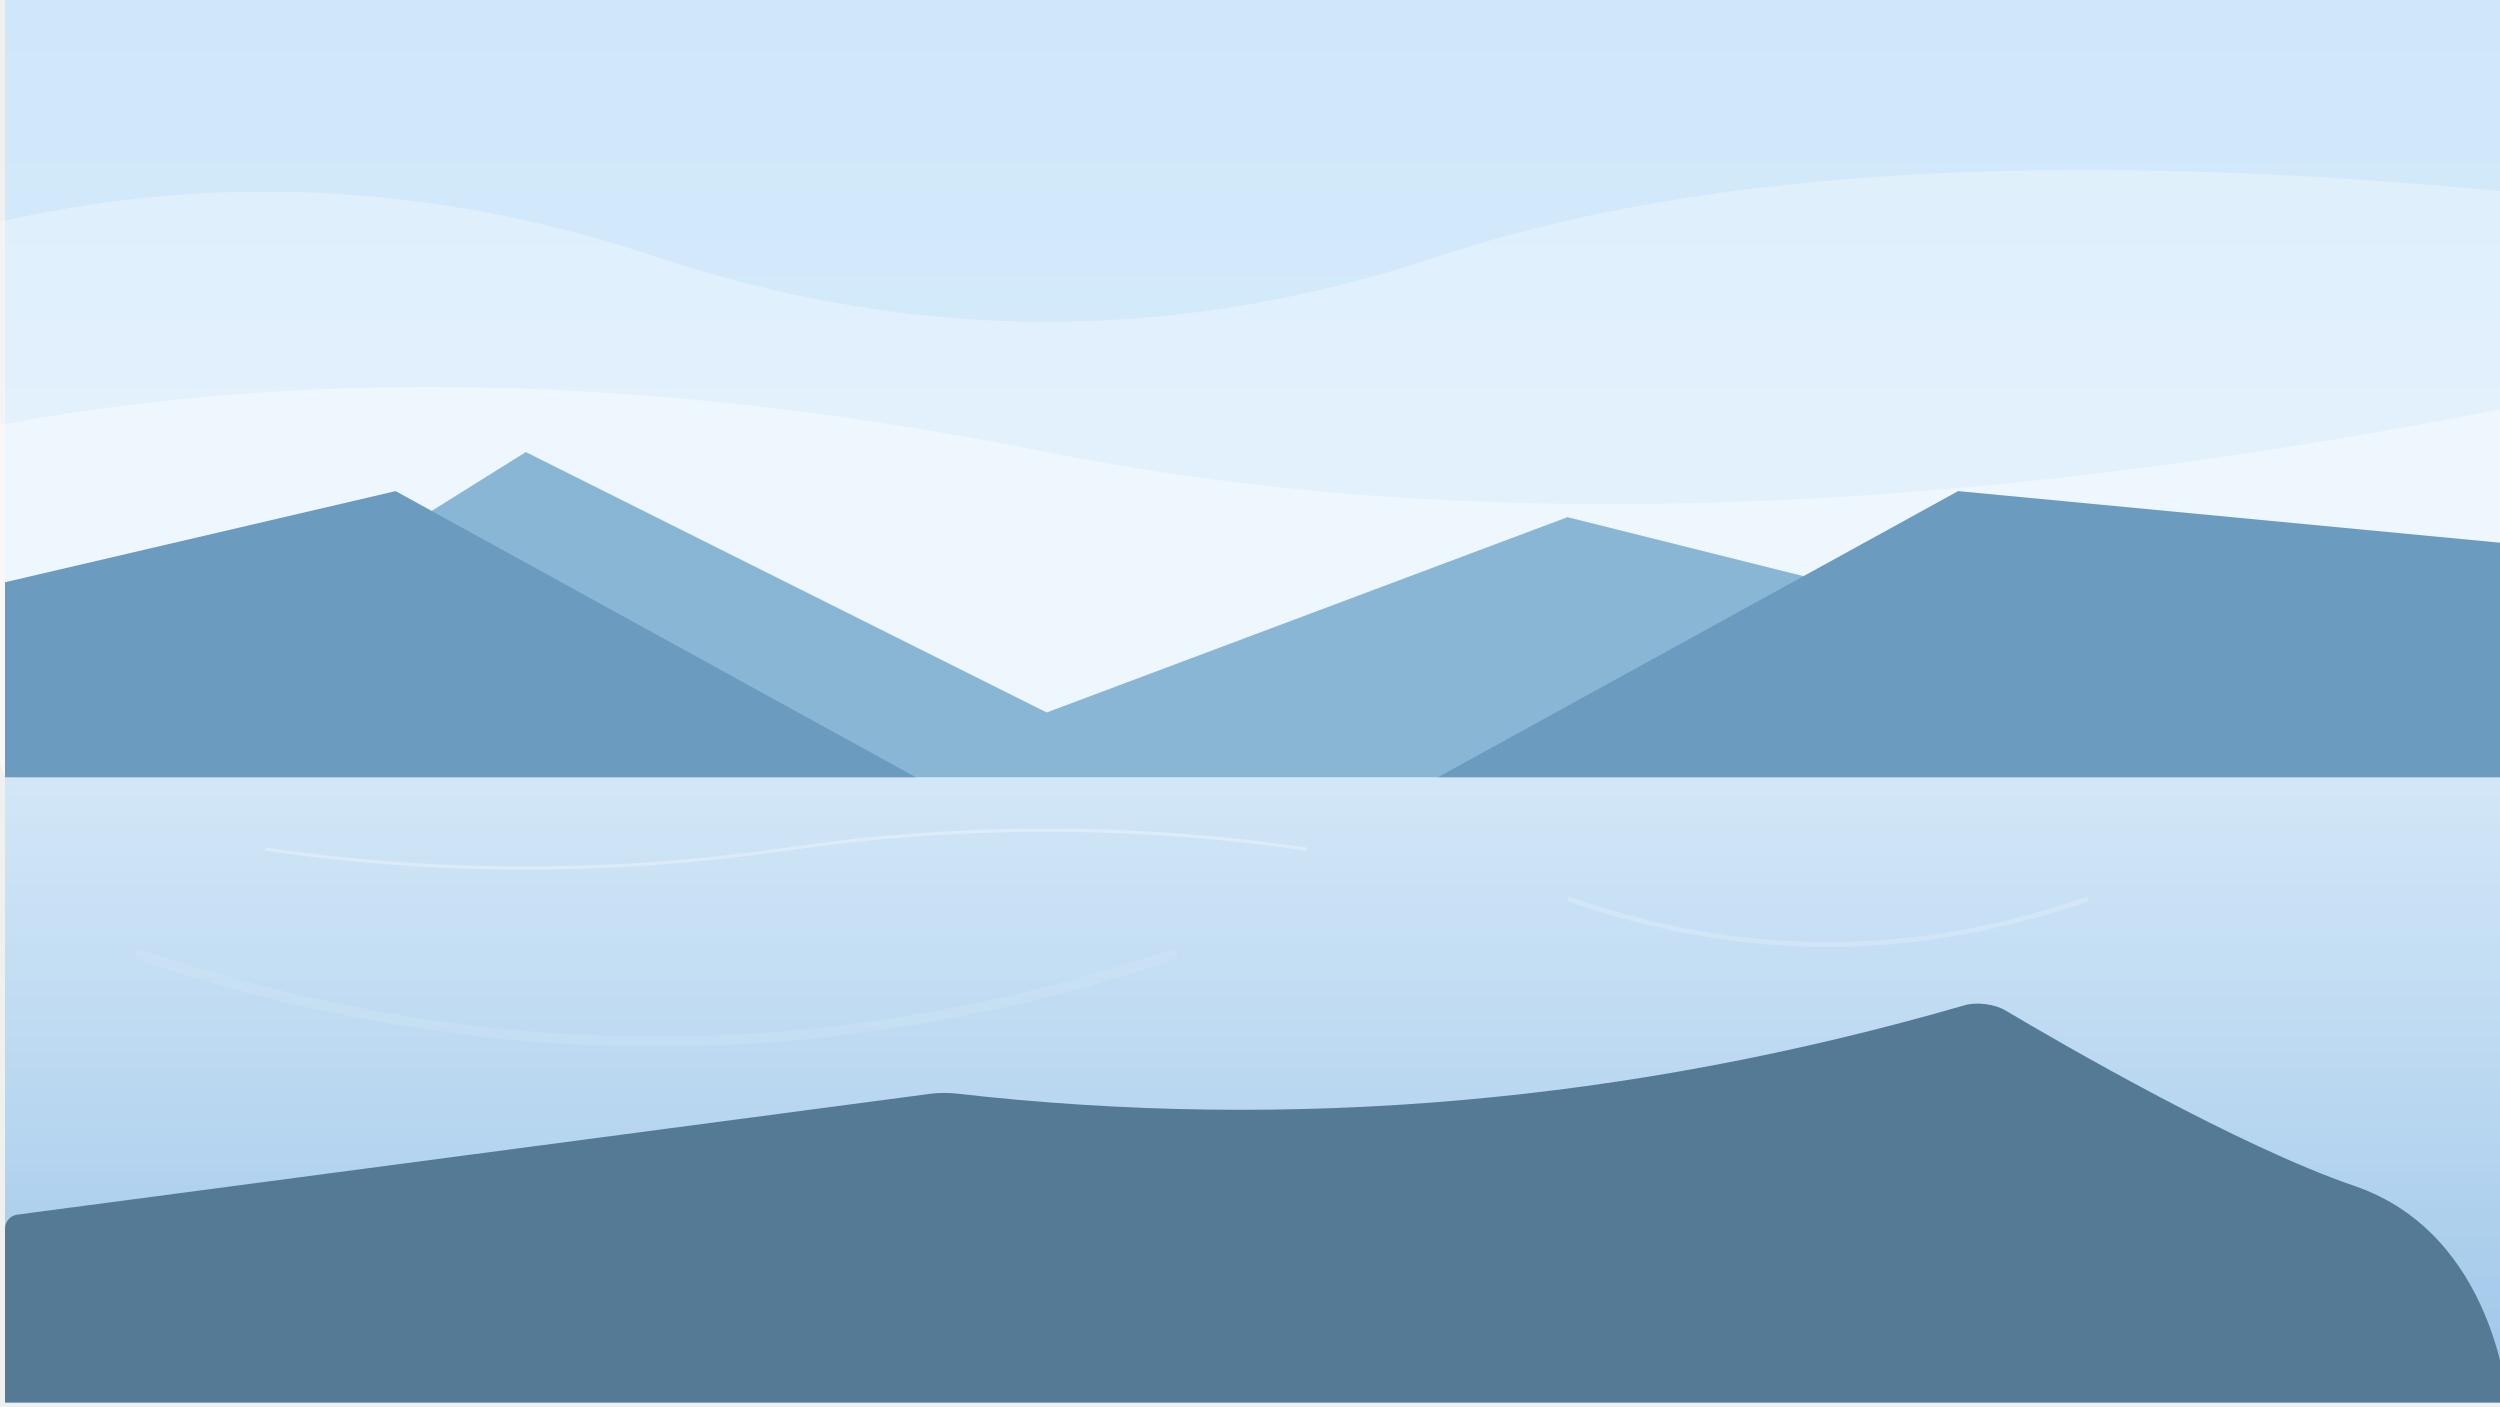
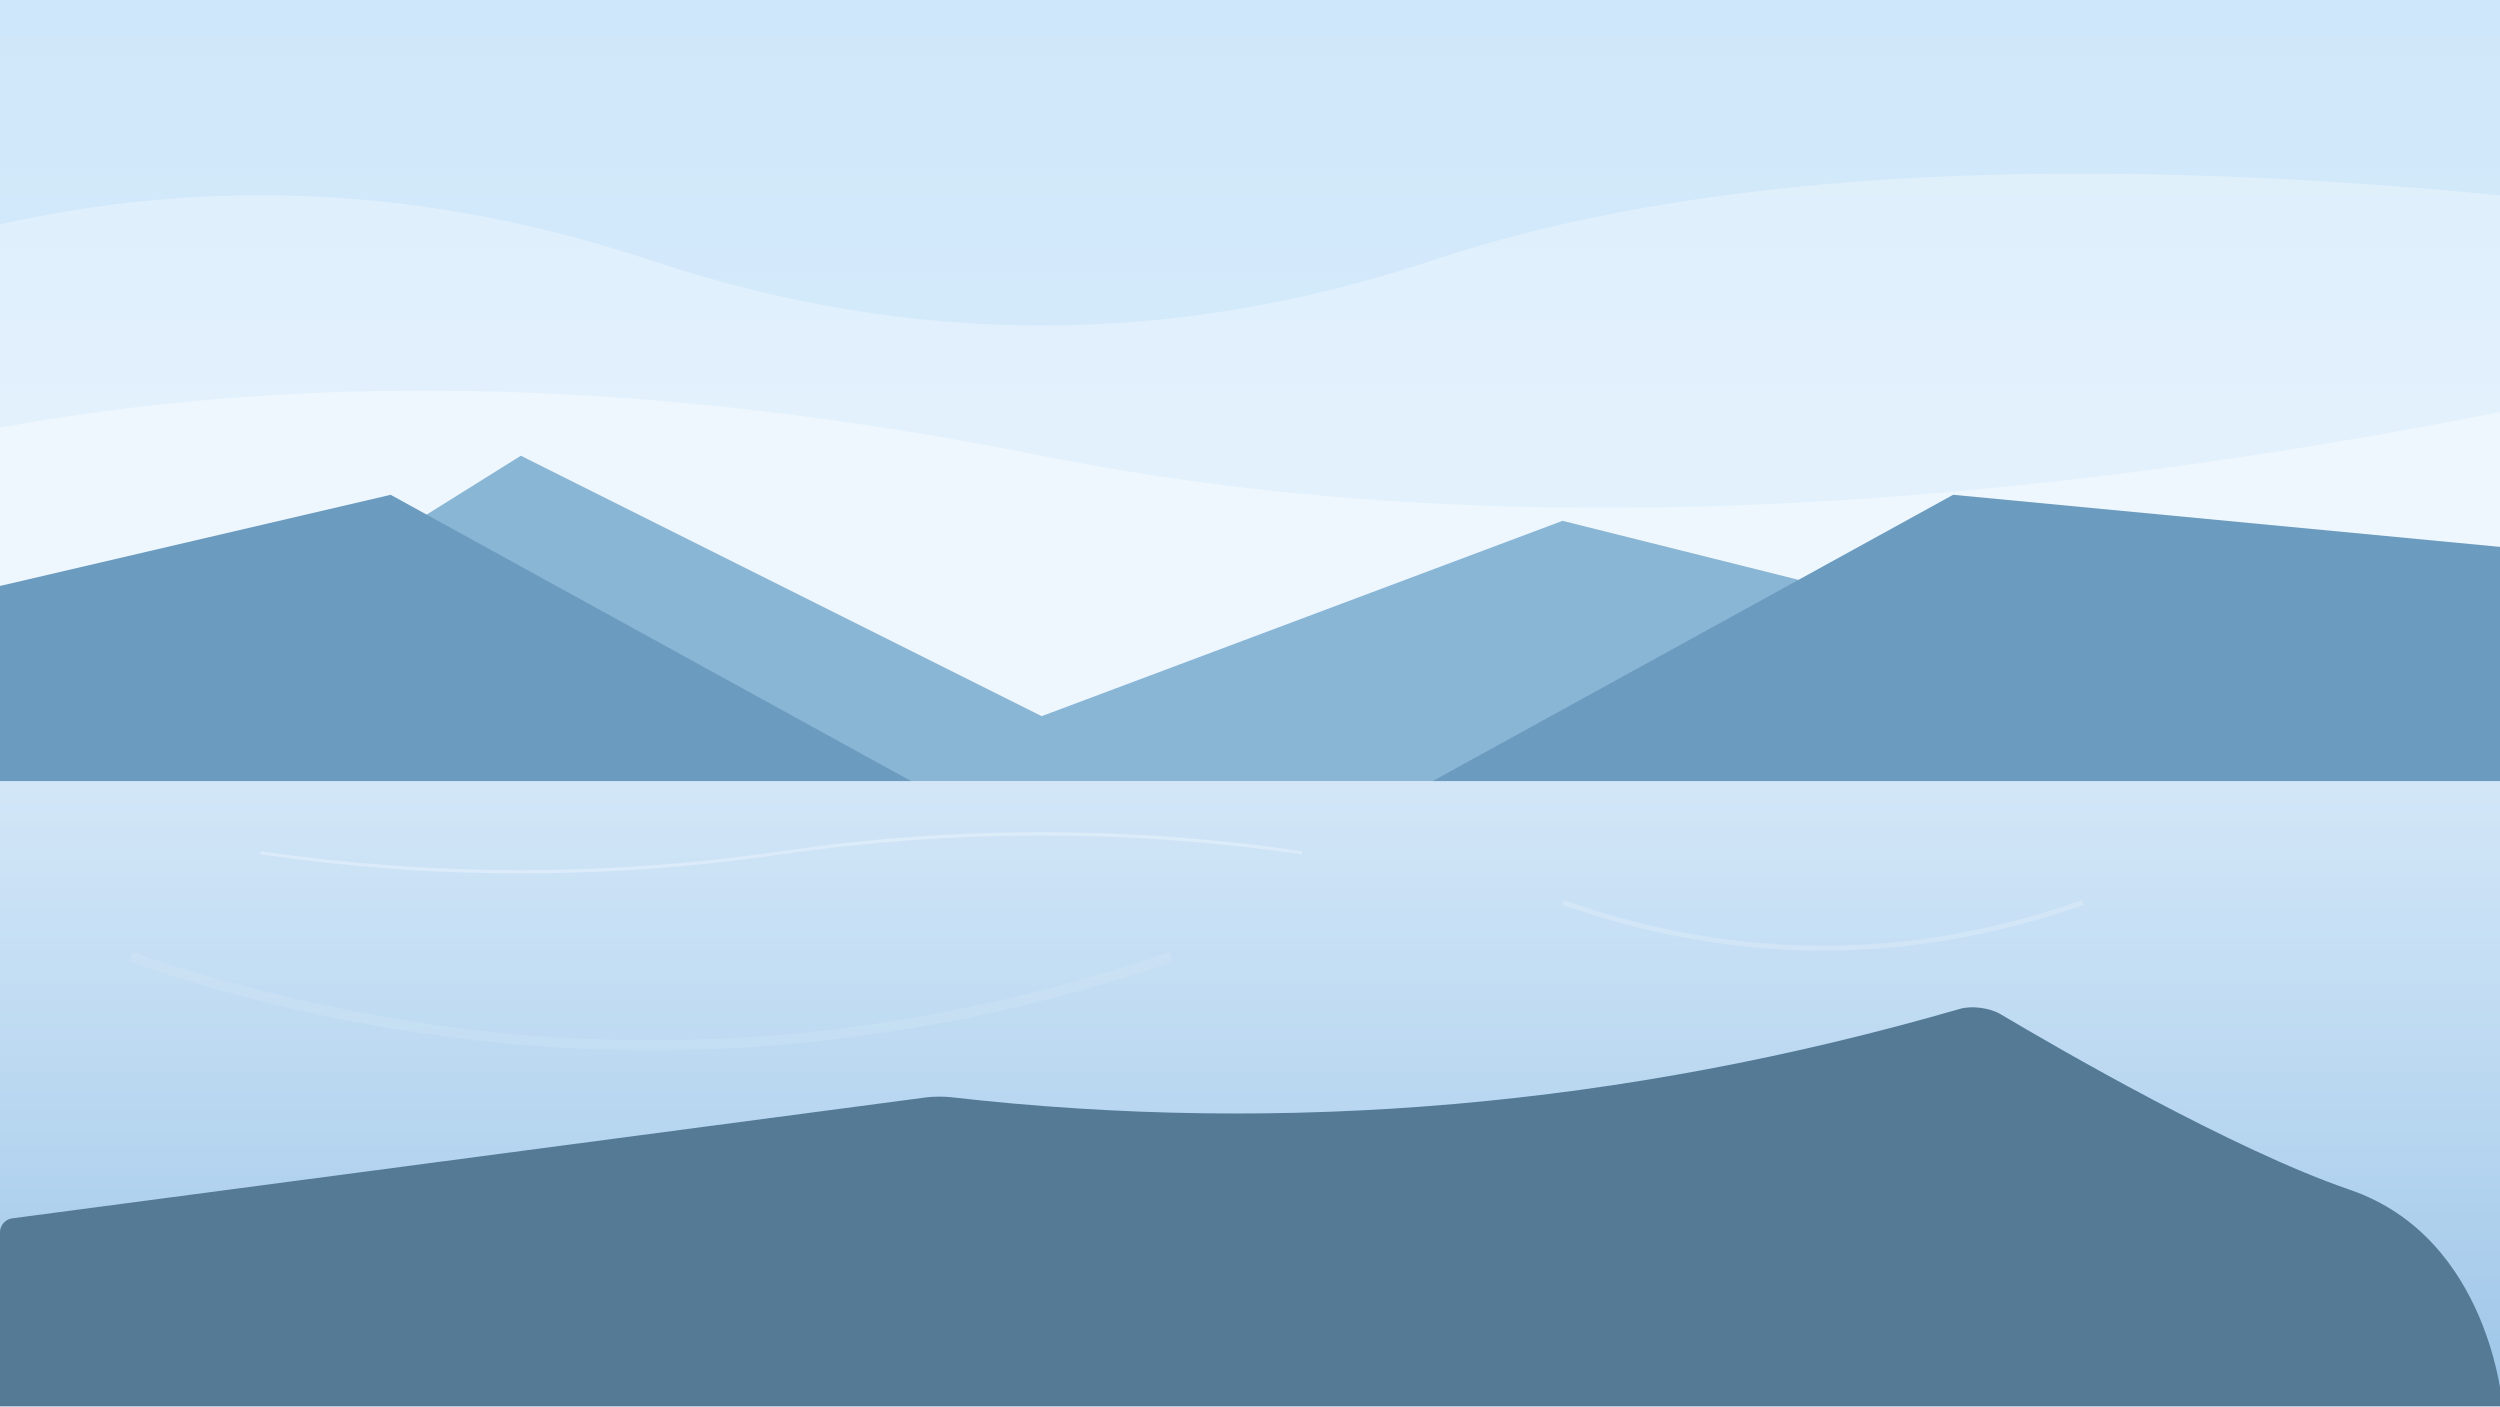
<svg xmlns="http://www.w3.org/2000/svg" width="1920" height="1080" viewBox="0 0 508 285.75" version="1.1" id="svg1" xml:space="preserve">
  <defs id="defs1">
-     <linearGradient id="skyGradient" x1="0" y1="0" x2="0" y2="1073.313" gradientTransform="scale(1.788854,0.559017)" gradientUnits="userSpaceOnUse">
+     <linearGradient id="skyGradient" x1="0" y1="0" x2="0" y2="1073.313" gradientTransform="matrix(1.788854,0,0,0.559017,-3.82999,2.833671)" gradientUnits="userSpaceOnUse">
      <stop offset="0%" style="stop-color:#cfe7fa;stop-opacity:1" id="stop1" />
      <stop offset="100%" style="stop-color:#daeefc;stop-opacity:1" id="stop2" />
    </linearGradient>
-     <linearGradient id="waterGradient" x1="0" y1="1200" x2="0" y2="2160" gradientTransform="scale(2,0.5)" gradientUnits="userSpaceOnUse">
+     <linearGradient id="waterGradient" x1="0" y1="1200" x2="0" y2="2160" gradientTransform="matrix(2,0,0,0.5,-3.82999,2.833671)" gradientUnits="userSpaceOnUse">
      <stop offset="0%" style="stop-color:#b4d6f2;stop-opacity:1" id="stop3" />
      <stop offset="100%" style="stop-color:#9dc5e8;stop-opacity:1" id="stop4" />
    </linearGradient>
-     <linearGradient id="mist" x1="0" y1="1200" x2="0" y2="2160" gradientTransform="scale(2,0.5)" gradientUnits="userSpaceOnUse">
+     <linearGradient id="mist" x1="0" y1="1200" x2="0" y2="2160" gradientTransform="matrix(2,0,0,0.5,-3.82999,2.833671)" gradientUnits="userSpaceOnUse">
      <stop offset="0%" style="stop-color:#ffffff;stop-opacity:0.4" id="stop5" />
      <stop offset="100%" style="stop-color:#ffffff;stop-opacity:0" id="stop6" />
    </linearGradient>
  </defs>
  <g id="layer1" transform="translate(26.45872,75.74964)">
    <g id="g1" transform="matrix(0.2645833,0,0,0.2645833,-25.44444,-76.498)" style="display:inline">
-       <rect x="0" y="0" width="1920" height="600" fill="url(#skyGradient)" id="rect6" style="fill:url(#skyGradient)" />
-       <path d="m -100,200 q 300,-100 600,0 300,100 600,0 300,-100 820,-50 V 600 H 0 Z" fill="#ffffff" fill-opacity="0.3" id="path6" />
-       <path d="m -100,350 q 400,-100 900,0 500,100 1200,-50 V 600 H 0 Z" fill="#ffffff" fill-opacity="0.4" id="path7" />
-       <path d="m 0,600 400,-250 400,200 400,-150 400,100 320,-50 v 150 z" fill="#8ab6d6" id="path8" />
-       <path d="M 0,600 V 450 l 300,-70 400,220 z" fill="#6c9bc0" id="path9" />
-       <path d="M 1920,600 V 420 l -420,-40 -400,220 z" fill="#6c9bc0" id="path10" />
-       <rect x="0" y="600" width="1920" height="480" fill="url(#waterGradient)" id="rect10" style="fill:url(#waterGradient)" />
-       <path d="m 0,600 h 1920 v 480 H 0 Z" fill="url(#mist)" id="path11" style="fill:url(#mist)" />
-       <path d="m 200.065,654.95 q 199.967,29.143 399.935,0 199.967,-29.143 399.935,0" fill="none" stroke="#ffffff" stroke-width="2.414" stroke-opacity="0.3" id="path12" />
-       <path d="m 1200.328,693.114 q 199.672,70.125 399.343,0" fill="none" stroke="#ffffff" stroke-width="3.742" stroke-opacity="0.2" id="path13" />
-       <path d="m 100.536,735.114 q 399.464,135.272 798.928,0" fill="none" stroke="#ffffff" stroke-width="7.797" stroke-opacity="0.1" id="path14" />
-       <path d="m 1922,1080 c 0,0 -9.384,-129.335 -117.494,-166.318 -89.259,-30.534 -223.987,-108.591 -268.257,-134.885 -8.12,-4.823 -22.001,-6.605 -31.074,-3.981 -258.405,74.737 -516.809,97.336 -775.214,67.797 -5.088,-0.582 -13.326,-0.53 -18.403,0.142 C 477.436,873.739 243.314,904.723 9.193,935.707 4.116,936.378 0,941.075 0,946.196 V 1080 Z" fill="#547a96" id="path15" style="stroke-width:1.545" />
+       <rect x="-3.83" y="2.834" width="1920" height="600" fill="url(#skyGradient)" id="rect6" style="fill:url(#skyGradient)" />
+       <path d="m -103.83,202.834 q 300,-100 600,0 300,100 600,0 300,-100 820,-50 v 450 H -3.83 Z" fill="#ffffff" fill-opacity="0.3" id="path6" />
+       <path d="m -103.83,352.834 q 400,-100 900,0 500,100 1200,-50 v 300 H -3.83 Z" fill="#ffffff" fill-opacity="0.4" id="path7" />
+       <path d="m -3.83,602.834 400,-250 400,200 400,-150 400,100 320,-50 v 150 z" fill="#8ab6d6" id="path8" />
+       <path d="m -3.83,602.834 v -150 l 300,-70 400,220 z" fill="#6c9bc0" id="path9" />
+       <path d="m 1916.17,602.834 v -180 l -420,-40 -400,220 z" fill="#6c9bc0" id="path10" />
+       <rect x="-3.83" y="602.834" width="1920" height="480" fill="url(#waterGradient)" id="rect10" style="fill:url(#waterGradient)" />
+       <path d="M -3.83,602.834 H 1916.17 V 1082.834 H -3.83 Z" fill="url(#mist)" id="path11" style="fill:url(#mist)" />
+       <path d="m 196.235,657.783 q 199.967,29.143 399.935,0 199.967,-29.143 399.935,0" fill="none" stroke="#ffffff" stroke-width="2.414" stroke-opacity="0.3" id="path12" />
+       <path d="m 1196.498,695.948 q 199.672,70.125 399.343,0" fill="none" stroke="#ffffff" stroke-width="3.742" stroke-opacity="0.2" id="path13" />
+       <path d="m 96.706,737.948 q 399.464,135.272 798.928,0" fill="none" stroke="#ffffff" stroke-width="7.797" stroke-opacity="0.1" id="path14" />
+       <path d="m 1922,1080 c 0,0 -9.384,-129.335 -117.494,-166.318 -89.259,-30.534 -223.987,-108.591 -268.257,-134.885 -8.12,-4.823 -22.001,-6.605 -31.074,-3.981 -258.405,74.737 -516.809,97.336 -775.214,67.797 -5.088,-0.582 -13.326,-0.53 -18.403,0.142 C 477.436,873.739 243.314,904.723 9.193,935.707 4.116,936.378 0,941.075 0,946.196 V 1080 Z" fill="#547a96" id="path15" style="stroke-width:1.545" transform="translate(-3.82999,2.833671)" />
    </g>
  </g>
</svg>
